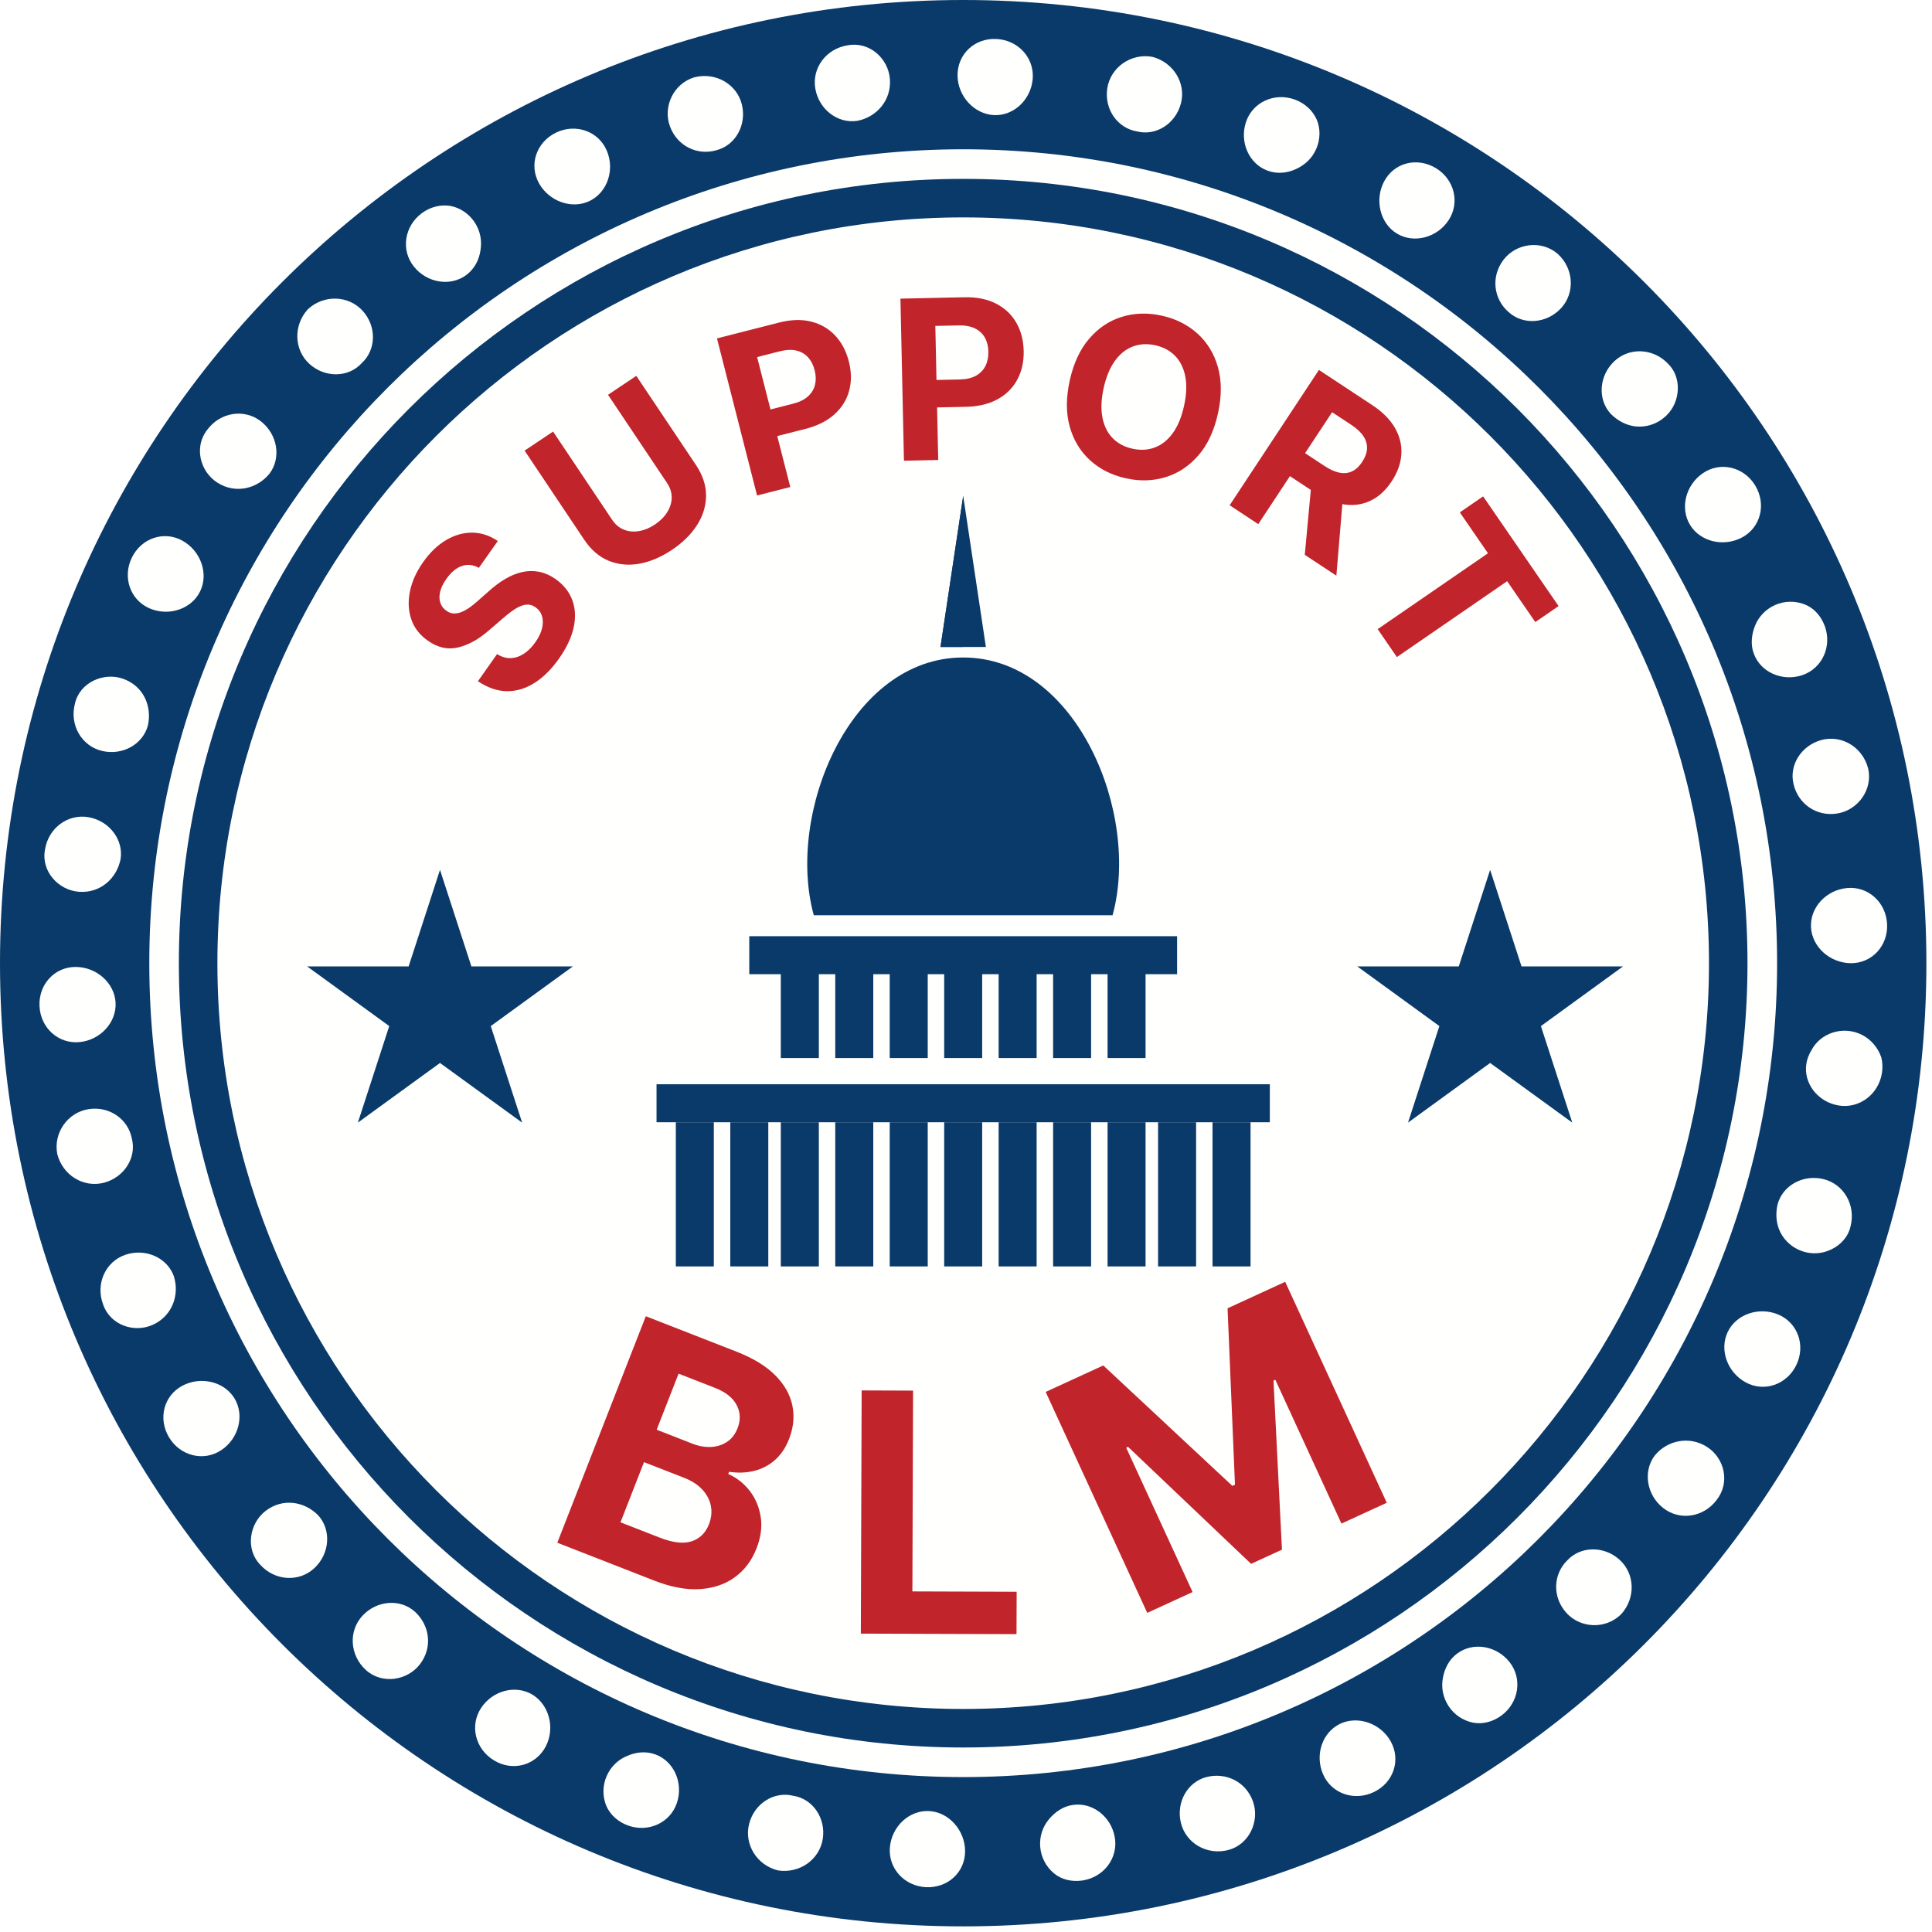
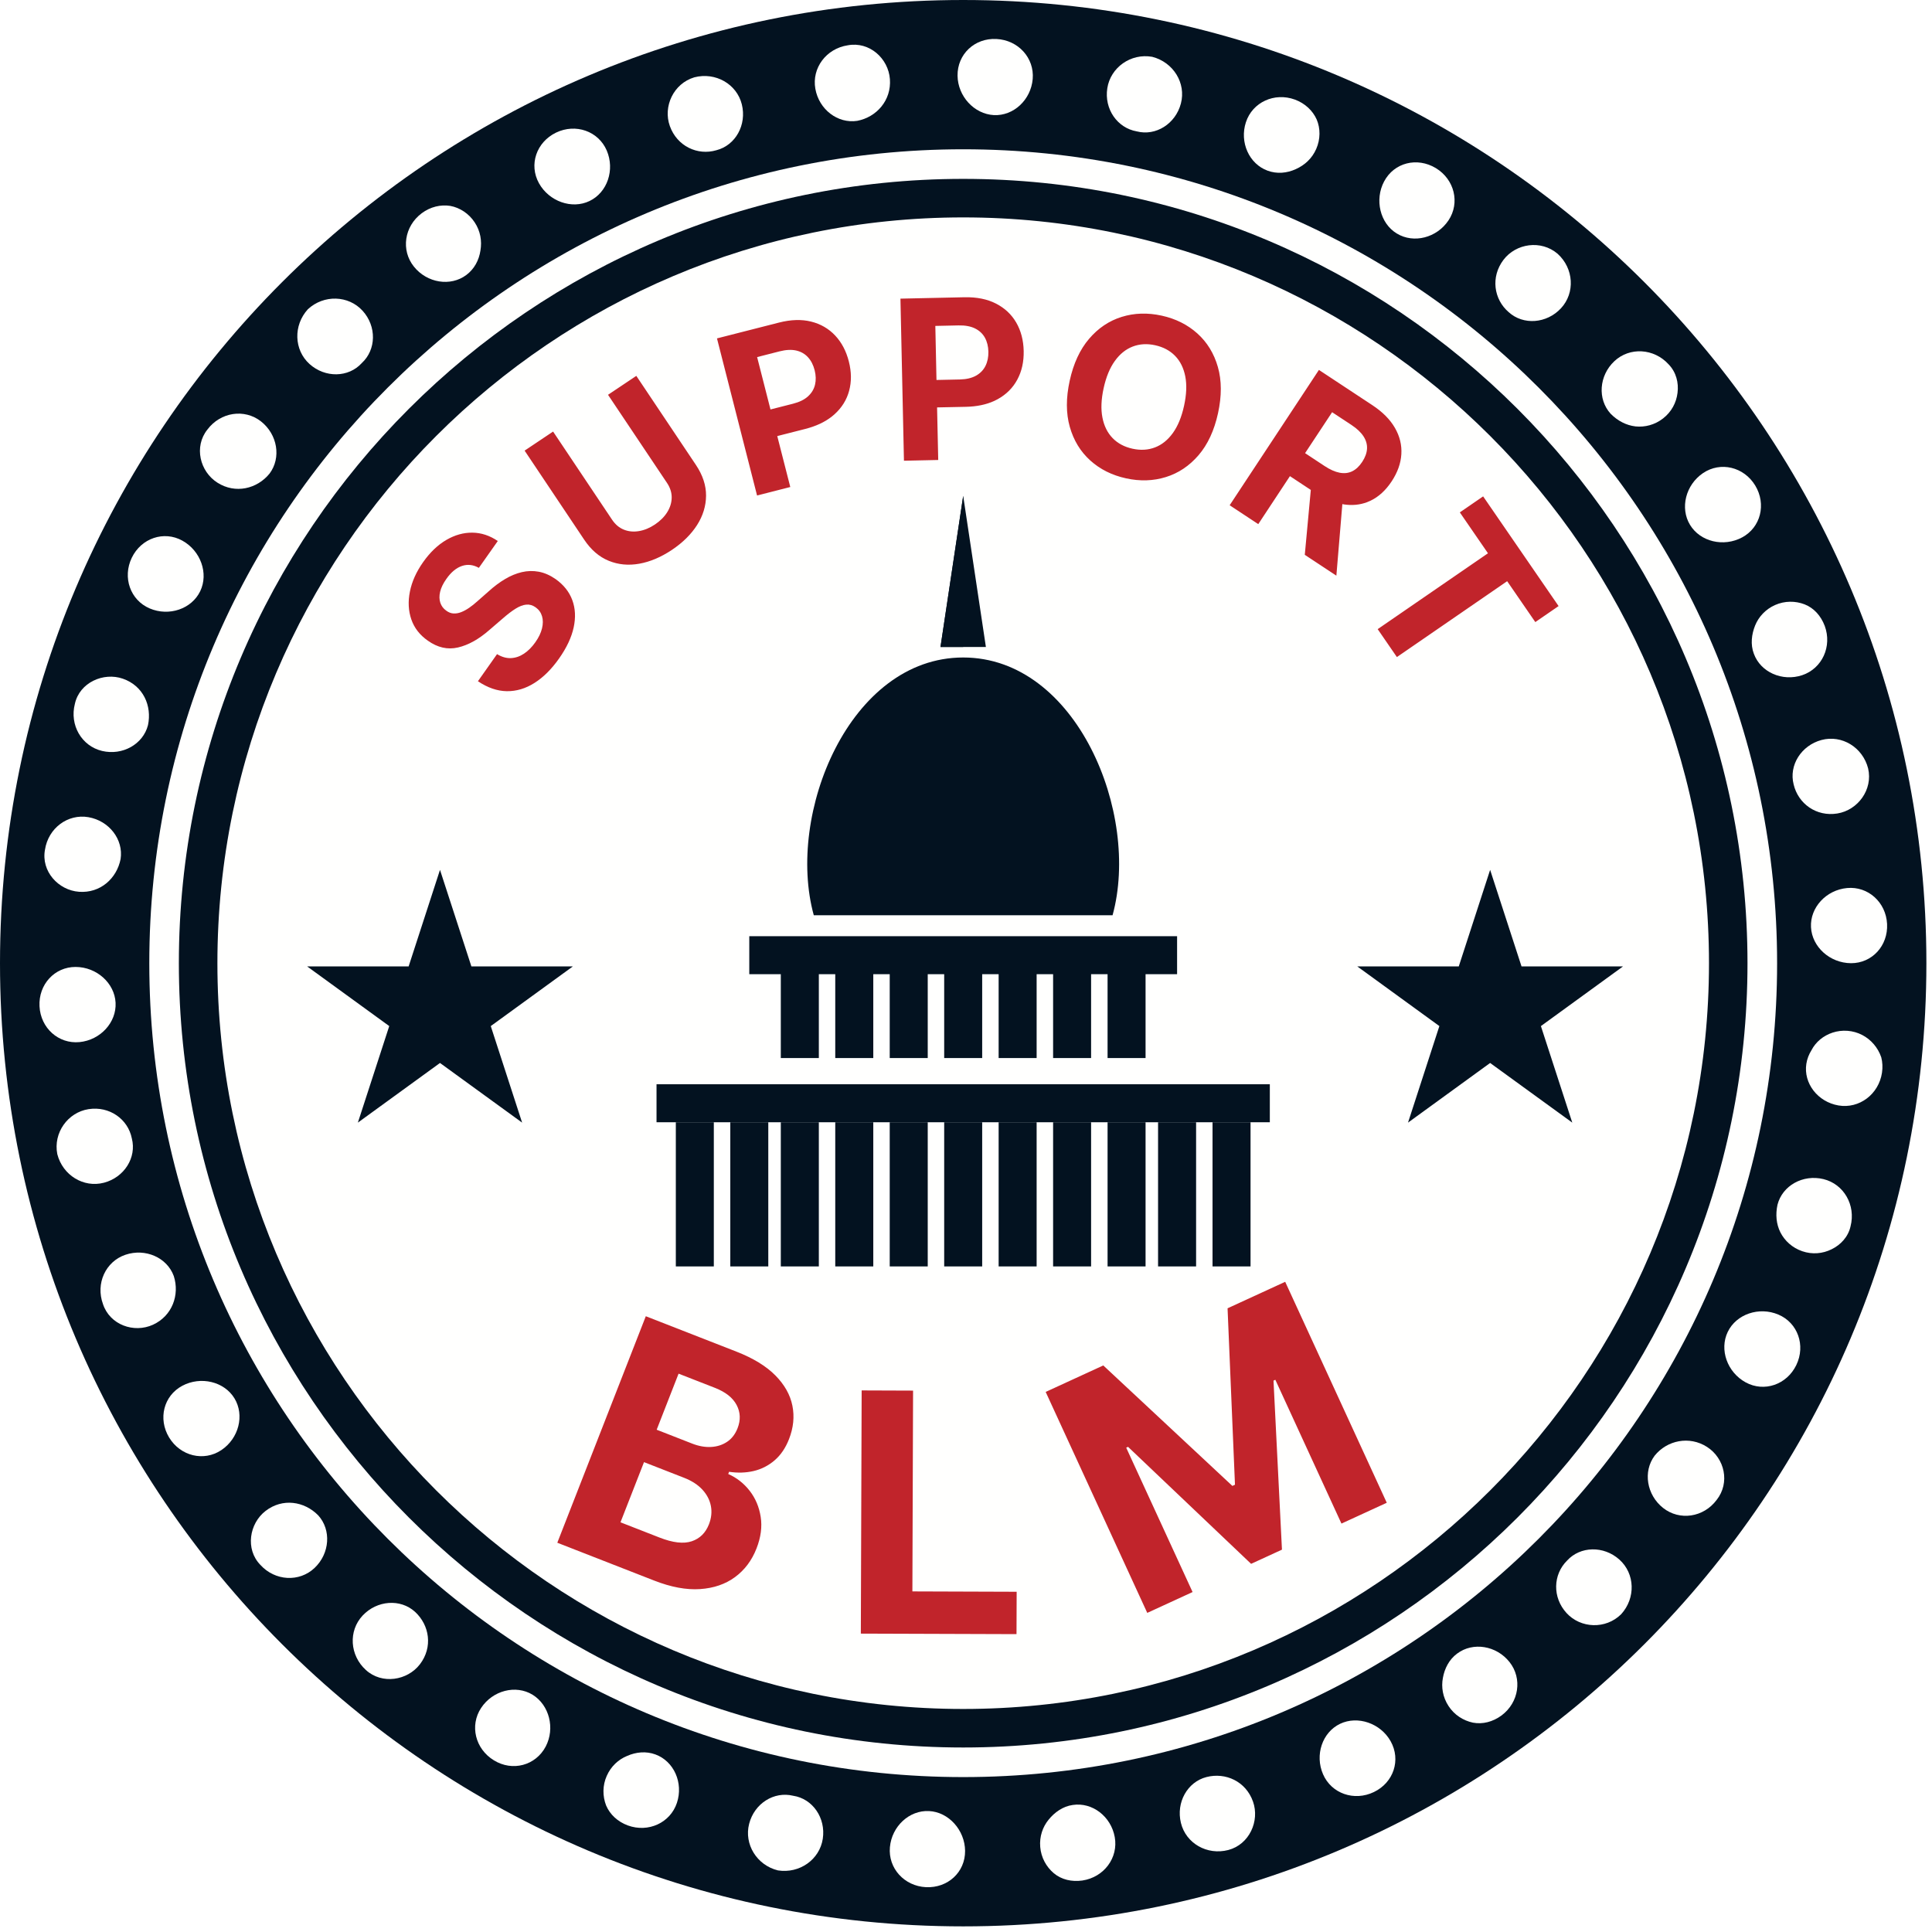
<svg xmlns="http://www.w3.org/2000/svg" width="104px" height="104px" viewBox="0 0 104 104" version="1.1">
  <g id="Page-1" stroke="none" stroke-width="1" fill="none" fill-rule="evenodd">
    <g id="pin3" transform="translate(0, 0)">
-       <path d="M103.698,51.849 C103.698,80.484 80.484,103.697 51.849,103.697 C23.213,103.697 4.97379915e-14,80.484 4.97379915e-14,51.849 C4.97379915e-14,23.213 23.213,0 51.849,0 C80.484,0 103.698,23.213 103.698,51.849" id="Fill-1" fill="#0A3A69" />
+       <path d="M103.698,51.849 C103.698,80.484 80.484,103.697 51.849,103.697 C23.213,103.697 4.97379915e-14,80.484 4.97379915e-14,51.849 C4.97379915e-14,23.213 23.213,0 51.849,0 C80.484,0 103.698,23.213 103.698,51.849" id="Fill-1" fill="#031220" />
      <path d="M95.662,51.849 C95.662,76.045 76.045,95.661 51.849,95.661 C27.652,95.661 8.037,76.045 8.037,51.849 C8.037,27.651 27.652,8.036 51.849,8.036 C76.045,8.036 95.662,27.651 95.662,51.849" id="Fill-2" fill="#FFFFFE" />
-       <polygon id="Fill-3" fill="#0A3A69" points="40.334 52.441 63.363 52.441 63.363 50.396 40.334 50.396" />
-       <polygon id="Fill-4" fill="#0A3A69" points="35.341 60.411 68.355 60.411 68.355 58.366 35.341 58.366" />
-       <polygon id="Fill-5" fill="#0A3A69" points="42.031 56.955 44.078 56.955 44.078 51.806 42.031 51.806" />
-       <polygon id="Fill-6" fill="#0A3A69" points="44.962 56.955 47.009 56.955 47.009 51.806 44.962 51.806" />
-       <polygon id="Fill-7" fill="#0A3A69" points="47.894 56.955 49.94 56.955 49.94 51.806 47.894 51.806" />
-       <polygon id="Fill-8" fill="#0A3A69" points="50.826 56.955 52.871 56.955 52.871 51.806 50.826 51.806" />
-       <polygon id="Fill-9" fill="#0A3A69" points="53.757 56.955 55.802 56.955 55.802 51.806 53.757 51.806" />
-       <polygon id="Fill-10" fill="#0A3A69" points="56.689 56.955 58.734 56.955 58.734 51.806 56.689 51.806" />
-       <polygon id="Fill-11" fill="#0A3A69" points="59.621 56.955 61.666 56.955 61.666 51.806 59.621 51.806" />
-       <polygon id="Fill-12" fill="#0A3A69" points="42.031 68.172 44.078 68.172 44.078 60.411 42.031 60.411" />
-       <polygon id="Fill-13" fill="#0A3A69" points="44.962 68.172 47.009 68.172 47.009 60.411 44.962 60.411" />
-       <polygon id="Fill-14" fill="#0A3A69" points="47.894 68.172 49.94 68.172 49.94 60.411 47.894 60.411" />
-       <polygon id="Fill-15" fill="#0A3A69" points="50.826 68.172 52.871 68.172 52.871 60.411 50.826 60.411" />
-       <polygon id="Fill-16" fill="#0A3A69" points="53.757 68.172 55.802 68.172 55.802 60.411 53.757 60.411" />
-       <polygon id="Fill-17" fill="#0A3A69" points="56.689 68.172 58.734 68.172 58.734 60.411 56.689 60.411" />
-       <polygon id="Fill-18" fill="#0A3A69" points="59.621 68.172 61.666 68.172 61.666 60.411 59.621 60.411" />
-       <polygon id="Fill-19" fill="#0A3A69" points="62.339 68.172 64.386 68.172 64.386 60.411 62.339 60.411" />
-       <polygon id="Fill-20" fill="#0A3A69" points="65.271 68.172 67.317 68.172 67.317 60.411 65.271 60.411" />
-       <polygon id="Fill-21" fill="#0A3A69" points="36.38 68.172 38.425 68.172 38.425 60.411 36.38 60.411" />
-       <polygon id="Fill-22" fill="#0A3A69" points="39.312 68.172 41.357 68.172 41.357 60.411 39.312 60.411" />
-       <path d="M51.849,35.393 C45.734,35.393 42.302,43.81 43.806,49.267 L59.89,49.267 C61.394,43.81 57.962,35.393 51.849,35.393" id="Fill-23" fill="#0A3A69" />
-       <polyline id="Fill-24" fill="#0A3A69" points="51.849 26.692 50.627 34.828 53.071 34.828 51.849 26.692" />
-       <polyline id="Fill-25" fill="#0A3A69" points="51.849 34.828 51.849 26.692 50.627 34.828 51.849 34.828" />
+       <polygon id="Fill-3" fill="#031220" points="40.334 52.441 63.363 52.441 63.363 50.396 40.334 50.396" />
+       <polygon id="Fill-4" fill="#031220" points="35.341 60.411 68.355 60.411 68.355 58.366 35.341 58.366" />
+       <polygon id="Fill-5" fill="#031220" points="42.031 56.955 44.078 56.955 44.078 51.806 42.031 51.806" />
+       <polygon id="Fill-6" fill="#031220" points="44.962 56.955 47.009 56.955 47.009 51.806 44.962 51.806" />
+       <polygon id="Fill-7" fill="#031220" points="47.894 56.955 49.94 56.955 49.94 51.806 47.894 51.806" />
+       <polygon id="Fill-8" fill="#031220" points="50.826 56.955 52.871 56.955 52.871 51.806 50.826 51.806" />
+       <polygon id="Fill-9" fill="#031220" points="53.757 56.955 55.802 56.955 55.802 51.806 53.757 51.806" />
+       <polygon id="Fill-10" fill="#031220" points="56.689 56.955 58.734 56.955 58.734 51.806 56.689 51.806" />
+       <polygon id="Fill-11" fill="#031220" points="59.621 56.955 61.666 56.955 61.666 51.806 59.621 51.806" />
+       <polygon id="Fill-12" fill="#031220" points="42.031 68.172 44.078 68.172 44.078 60.411 42.031 60.411" />
+       <polygon id="Fill-13" fill="#031220" points="44.962 68.172 47.009 68.172 47.009 60.411 44.962 60.411" />
+       <polygon id="Fill-14" fill="#031220" points="47.894 68.172 49.94 68.172 49.94 60.411 47.894 60.411" />
+       <polygon id="Fill-15" fill="#031220" points="50.826 68.172 52.871 68.172 52.871 60.411 50.826 60.411" />
+       <polygon id="Fill-16" fill="#031220" points="53.757 68.172 55.802 68.172 55.802 60.411 53.757 60.411" />
+       <polygon id="Fill-17" fill="#031220" points="56.689 68.172 58.734 68.172 58.734 60.411 56.689 60.411" />
+       <polygon id="Fill-18" fill="#031220" points="59.621 68.172 61.666 68.172 61.666 60.411 59.621 60.411" />
+       <polygon id="Fill-19" fill="#031220" points="62.339 68.172 64.386 68.172 64.386 60.411 62.339 60.411" />
+       <polygon id="Fill-20" fill="#031220" points="65.271 68.172 67.317 68.172 67.317 60.411 65.271 60.411" />
+       <polygon id="Fill-21" fill="#031220" points="36.38 68.172 38.425 68.172 38.425 60.411 36.38 60.411" />
+       <polygon id="Fill-22" fill="#031220" points="39.312 68.172 41.357 68.172 41.357 60.411 39.312 60.411" />
+       <path d="M51.849,35.393 C45.734,35.393 42.302,43.81 43.806,49.267 L59.89,49.267 C61.394,43.81 57.962,35.393 51.849,35.393" id="Fill-23" fill="#031220" />
+       <polyline id="Fill-24" fill="#031220" points="51.849 26.692 50.627 34.828 53.071 34.828 51.849 26.692" />
+       <polyline id="Fill-25" fill="#031220" points="51.849 34.828 51.849 26.692 50.627 34.828 51.849 34.828" />
      <path d="M98.966,59.507 C97.85,59.317 97.074,58.313 97.236,57.265 C97.277,57 97.374,56.755 97.511,56.535 C97.625,56.313 97.785,56.117 97.978,55.955 C98.365,55.634 98.888,55.447 99.453,55.489 C100.017,55.532 100.515,55.799 100.867,56.21 C101.042,56.414 101.179,56.653 101.269,56.915 C101.336,57.176 101.351,57.457 101.308,57.745 C101.132,58.907 100.083,59.696 98.966,59.507" id="Fill-26" fill="#FFFFFE" />
      <path d="M97.014,67.353 C96.478,67.169 96.072,66.792 95.841,66.343 C95.615,65.894 95.57,65.374 95.683,64.851 C95.945,63.821 97.052,63.204 98.154,63.471 C99.253,63.736 99.909,64.876 99.615,66.015 C99.488,66.586 99.08,67.013 98.595,67.249 C98.113,67.489 97.549,67.538 97.014,67.353" id="Fill-27" fill="#FFFFFE" />
      <path d="M93.971,74.414 C92.978,73.871 92.544,72.653 93.005,71.696 C93.466,70.74 94.687,70.323 95.73,70.764 C96.772,71.204 97.207,72.421 96.696,73.481 C96.185,74.539 94.964,74.956 93.971,74.414" id="Fill-28" fill="#FFFFFE" />
      <path d="M89.525,81.173 C88.638,80.471 88.433,79.211 89.07,78.36 C89.736,77.53 90.938,77.278 91.888,77.887 C92.845,78.5 93.138,79.819 92.407,80.742 C91.705,81.685 90.414,81.876 89.525,81.173" id="Fill-29" fill="#FFFFFE" />
      <path d="M84.328,86.831 C83.556,85.988 83.599,84.757 84.353,84.01 C85.066,83.223 86.33,83.198 87.172,83.953 C88.015,84.708 88.058,86.025 87.267,86.894 C86.433,87.72 85.084,87.658 84.328,86.831" id="Fill-30" fill="#FFFFFE" />
      <path d="M77.974,91.835 C77.664,91.36 77.576,90.816 77.671,90.324 C77.759,89.819 78.007,89.329 78.439,89.012 C79.289,88.375 80.55,88.579 81.255,89.465 C81.96,90.351 81.769,91.642 80.828,92.344 C80.357,92.69 79.81,92.829 79.289,92.731 C78.759,92.618 78.283,92.31 77.974,91.835" id="Fill-31" fill="#FFFFFE" />
      <path d="M71.22,95.509 C70.769,94.471 71.177,93.255 72.134,92.794 C73.091,92.337 74.317,92.767 74.857,93.728 C75.425,94.741 75.016,95.958 73.957,96.466 C72.897,96.978 71.671,96.548 71.22,95.509" id="Fill-32" fill="#FFFFFE" />
      <path d="M63.569,98.128 C63.3,97.028 63.916,95.922 64.945,95.659 C65.972,95.395 67.064,95.889 67.449,96.979 C67.82,98.023 67.253,99.29 66.117,99.587 C64.978,99.883 63.837,99.228 63.569,98.128" id="Fill-33" fill="#FFFFFE" />
      <path d="M55.996,99.427 C55.947,98.862 56.128,98.341 56.447,97.954 C56.765,97.56 57.214,97.236 57.744,97.162 C58.793,97.001 59.806,97.775 60.007,98.89 C60.209,100.004 59.429,101.052 58.267,101.228 C57.69,101.31 57.142,101.181 56.73,100.839 C56.316,100.489 56.044,99.99 55.996,99.427" id="Fill-34" fill="#FFFFFE" />
      <path d="M47.904,99.436 C48.005,98.31 48.947,97.436 50.009,97.49 C51.07,97.54 51.939,98.52 51.951,99.63 C51.96,100.783 51.019,101.642 49.845,101.587 C48.672,101.528 47.803,100.564 47.904,99.436" id="Fill-35" fill="#FFFFFE" />
      <path d="M40.326,98.178 C40.607,97.079 41.666,96.414 42.697,96.666 C43.746,96.825 44.46,97.862 44.291,98.981 C44.121,100.101 43.042,100.864 41.88,100.685 C40.738,100.408 40.044,99.271 40.326,98.178" id="Fill-36" fill="#FFFFFE" />
      <path d="M32.66,95.598 C32.888,95.079 33.296,94.708 33.76,94.521 C34.236,94.311 34.779,94.256 35.281,94.442 C36.278,94.806 36.796,95.974 36.439,97.048 C36.083,98.122 34.898,98.668 33.793,98.263 C33.246,98.06 32.833,97.672 32.627,97.189 C32.432,96.684 32.431,96.115 32.66,95.598" id="Fill-37" fill="#FFFFFE" />
      <path d="M25.898,91.94 C26.521,90.996 27.763,90.675 28.669,91.228 C29.572,91.786 29.888,93.036 29.376,94.016 C28.835,95.041 27.587,95.375 26.587,94.759 C25.582,94.148 25.274,92.886 25.898,91.94" id="Fill-38" fill="#FFFFFE" />
      <path d="M19.519,86.967 C20.293,86.141 21.557,86.049 22.341,86.765 C23.124,87.485 23.308,88.668 22.605,89.587 C21.933,90.466 20.562,90.688 19.695,89.896 C18.824,89.106 18.746,87.794 19.519,86.967" id="Fill-39" fill="#FFFFFE" />
      <path d="M14.293,81.336 C15.208,80.627 16.38,80.811 17.128,81.57 C17.844,82.356 17.755,83.624 16.934,84.402 C16.113,85.181 14.804,85.108 14.015,84.237 C13.195,83.394 13.418,82.013 14.293,81.336" id="Fill-40" fill="#FFFFFE" />
      <path d="M9.814,74.596 C10.808,74.067 12.072,74.368 12.622,75.275 C13.173,76.184 12.855,77.431 11.914,78.06 C10.974,78.689 9.714,78.386 9.104,77.381 C8.496,76.376 8.809,75.131 9.814,74.596" id="Fill-41" fill="#FFFFFE" />
      <path d="M6.753,67.544 C7.826,67.181 8.992,67.692 9.355,68.69 C9.681,69.702 9.271,70.838 8.232,71.312 C7.21,71.777 5.914,71.32 5.544,70.201 C5.138,69.098 5.681,67.907 6.753,67.544" id="Fill-42" fill="#FFFFFE" />
      <path d="M4.761,59.707 C5.89,59.528 6.894,60.243 7.097,61.284 C7.363,62.311 6.689,63.379 5.595,63.666 C4.5,63.954 3.375,63.265 3.084,62.126 C2.859,60.974 3.654,59.882 4.761,59.707" id="Fill-43" fill="#FFFFFE" />
      <path d="M4.072,52.051 C5.203,52.055 6.168,52.918 6.222,53.979 C6.275,55.04 5.403,55.989 4.277,56.097 C3.15,56.204 2.185,55.341 2.127,54.168 C2.067,52.995 2.939,52.047 4.072,52.051" id="Fill-44" fill="#FFFFFE" />
      <path d="M4.761,43.989 C5.877,44.184 6.653,45.191 6.492,46.241 C6.288,47.286 5.403,48.089 4.255,48.005 C3.144,47.925 2.205,46.901 2.421,45.743 C2.597,44.581 3.646,43.796 4.761,43.989" id="Fill-45" fill="#FFFFFE" />
      <path d="M6.613,36.534 C7.71,36.914 8.187,37.993 7.966,39.035 C7.703,40.064 6.595,40.685 5.494,40.423 C4.392,40.161 3.736,39.025 4.031,37.888 C4.283,36.736 5.574,36.172 6.613,36.534" id="Fill-46" fill="#FFFFFE" />
      <path d="M9.814,29.102 C10.804,29.648 11.238,30.869 10.777,31.825 C10.316,32.782 9.097,33.196 8.056,32.751 C7.015,32.306 6.583,31.086 7.093,30.026 C7.603,28.968 8.824,28.554 9.814,29.102" id="Fill-47" fill="#FFFFFE" />
      <path d="M14.05,22.685 C14.941,23.385 15.148,24.642 14.511,25.492 C13.841,26.319 12.671,26.598 11.705,25.983 C10.759,25.384 10.429,24.044 11.164,23.124 C11.867,22.183 13.16,21.986 14.05,22.685" id="Fill-48" fill="#FFFFFE" />
      <path d="M19.519,16.729 C20.281,17.569 20.256,18.824 19.475,19.544 C18.762,20.331 17.502,20.352 16.662,19.595 C15.822,18.836 15.781,17.515 16.573,16.646 C17.433,15.849 18.759,15.893 19.519,16.729" id="Fill-49" fill="#FFFFFE" />
      <path d="M25.55,11.967 C25.865,12.442 25.949,12.975 25.863,13.482 C25.787,14.003 25.532,14.481 25.103,14.802 C24.253,15.439 22.988,15.236 22.281,14.352 C21.572,13.471 21.76,12.183 22.701,11.479 C23.169,11.13 23.724,11.002 24.236,11.083 C24.755,11.177 25.242,11.498 25.55,11.967" id="Fill-50" fill="#FFFFFE" />
      <path d="M32.66,8.1 C33.107,9.14 32.695,10.358 31.738,10.819 C30.783,11.281 29.556,10.842 29.013,9.864 C28.458,8.862 28.875,7.652 29.931,7.139 C30.99,6.629 32.212,7.06 32.66,8.1" id="Fill-51" fill="#FFFFFE" />
      <path d="M39.933,5.619 C40.206,6.719 39.594,7.823 38.566,8.086 C37.549,8.389 36.446,7.868 36.058,6.787 C35.681,5.737 36.252,4.498 37.377,4.162 C38.514,3.868 39.66,4.521 39.933,5.619" id="Fill-52" fill="#FFFFFE" />
      <path d="M47.904,4.261 C47.989,5.397 47.191,6.304 46.146,6.505 C45.096,6.667 44.085,5.892 43.89,4.777 C43.693,3.662 44.476,2.613 45.638,2.438 C46.796,2.222 47.822,3.141 47.904,4.261" id="Fill-53" fill="#FFFFFE" />
      <path d="M55.591,4.251 C55.495,5.378 54.556,6.251 53.496,6.196 C52.435,6.136 51.561,5.18 51.545,4.076 C51.53,2.915 52.468,2.036 53.641,2.099 C54.814,2.158 55.687,3.122 55.591,4.251" id="Fill-54" fill="#FFFFFE" />
      <path d="M63.569,5.568 C63.283,6.665 62.218,7.338 61.191,7.072 C60.146,6.889 59.432,5.871 59.607,4.747 C59.781,3.634 60.868,2.853 62.023,3.058 C63.162,3.349 63.855,4.474 63.569,5.568" id="Fill-55" fill="#FFFFFE" />
      <path d="M70.855,8.012 C70.627,8.537 70.228,8.891 69.754,9.104 C69.277,9.324 68.738,9.372 68.236,9.188 C67.238,8.825 66.716,7.654 67.068,6.579 C67.42,5.503 68.601,4.957 69.706,5.361 C70.253,5.563 70.666,5.958 70.877,6.431 C71.084,6.91 71.08,7.499 70.855,8.012" id="Fill-56" fill="#FFFFFE" />
      <path d="M77.974,11.861 C77.345,12.804 76.101,13.123 75.193,12.571 C74.283,12.024 73.988,10.747 74.505,9.771 C75.046,8.747 76.284,8.444 77.291,9.049 C78.296,9.658 78.601,10.919 77.974,11.861" id="Fill-57" fill="#FFFFFE" />
      <path d="M84.029,16.593 C83.259,17.423 81.997,17.517 81.212,16.802 C80.406,16.111 80.237,14.905 80.931,13.989 C81.603,13.1 82.955,12.898 83.847,13.661 C84.718,14.449 84.798,15.763 84.029,16.593" id="Fill-58" fill="#FFFFFE" />
      <path d="M89.525,22.523 C89.08,22.872 88.541,23.007 88.039,22.954 C87.541,22.896 87.075,22.653 86.7,22.271 C85.984,21.485 86.075,20.22 86.9,19.444 C87.724,18.669 89.036,18.746 89.824,19.615 C90.23,20.036 90.371,20.606 90.302,21.144 C90.24,21.677 89.972,22.177 89.525,22.523" id="Fill-59" fill="#FFFFFE" />
      <path d="M93.781,28.927 C92.785,29.463 91.527,29.163 90.976,28.256 C90.423,27.349 90.74,26.098 91.677,25.465 C92.617,24.831 93.874,25.13 94.484,26.135 C95.093,27.141 94.778,28.391 93.781,28.927" id="Fill-60" fill="#FFFFFE" />
      <path d="M97.014,36.345 C95.941,36.703 94.773,36.187 94.41,35.19 C94.22,34.69 94.289,34.14 94.478,33.672 C94.665,33.207 95.036,32.798 95.553,32.568 C96.072,32.34 96.639,32.338 97.144,32.533 C97.644,32.729 98.019,33.148 98.226,33.693 C98.632,34.798 98.087,35.984 97.014,36.345" id="Fill-61" fill="#FFFFFE" />
      <path d="M98.905,43.79 C97.769,43.975 96.794,43.258 96.552,42.225 C96.287,41.197 96.959,40.127 98.052,39.834 C99.146,39.541 100.271,40.227 100.562,41.366 C100.828,42.511 100.003,43.612 98.905,43.79" id="Fill-62" fill="#FFFFFE" />
      <path d="M99.636,51.849 C98.503,51.84 97.541,50.973 97.486,49.911 C97.432,48.85 98.304,47.906 99.431,47.803 C100.558,47.699 101.523,48.566 101.582,49.739 C101.64,50.913 100.768,51.856 99.636,51.849" id="Fill-63" fill="#FFFFFE" />
-       <path d="M51.849,11.703 C29.712,11.703 11.703,29.712 11.703,51.849 C11.703,73.985 29.712,91.994 51.849,91.994 C73.986,91.994 91.995,73.985 91.995,51.849 C91.995,29.712 73.986,11.703 51.849,11.703 Z M51.849,94.068 C28.568,94.068 9.628,75.129 9.628,51.849 C9.628,28.568 28.568,9.629 51.849,9.629 C75.128,9.629 94.068,28.568 94.068,51.849 C94.068,75.129 75.128,94.068 51.849,94.068 L51.849,94.068 Z" id="Fill-64" fill="#0A3A69" />
-       <polyline id="Fill-85" fill="#0A3A69" points="23.685 46.825 25.375 52.022 30.838 52.022 26.418 55.234 28.106 60.431 23.685 57.22 19.264 60.431 20.953 55.234 16.533 52.022 21.997 52.022 23.685 46.825" />
-       <polyline id="Fill-86" fill="#0A3A69" points="80.214 46.825 81.904 52.022 87.368 52.022 82.947 55.234 84.636 60.431 80.214 57.22 75.794 60.431 77.482 55.234 73.062 52.022 78.526 52.022 80.214 46.825" />
+       <path d="M51.849,11.703 C29.712,11.703 11.703,29.712 11.703,51.849 C11.703,73.985 29.712,91.994 51.849,91.994 C73.986,91.994 91.995,73.985 91.995,51.849 C91.995,29.712 73.986,11.703 51.849,11.703 Z M51.849,94.068 C28.568,94.068 9.628,75.129 9.628,51.849 C9.628,28.568 28.568,9.629 51.849,9.629 C75.128,9.629 94.068,28.568 94.068,51.849 C94.068,75.129 75.128,94.068 51.849,94.068 L51.849,94.068 Z" id="Fill-64" fill="#031220" />
+       <polyline id="Fill-85" fill="#031220" points="23.685 46.825 25.375 52.022 30.838 52.022 26.418 55.234 28.106 60.431 23.685 57.22 19.264 60.431 20.953 55.234 16.533 52.022 21.997 52.022 23.685 46.825" />
+       <polyline id="Fill-86" fill="#031220" points="80.214 46.825 81.904 52.022 87.368 52.022 82.947 55.234 84.636 60.431 80.214 57.22 75.794 60.431 77.482 55.234 73.062 52.022 78.526 52.022 80.214 46.825" />
      <path d="M30.094,35.448 C30.503,34.868 30.765,34.31 30.881,33.774 C30.996,33.239 30.972,32.748 30.807,32.304 C30.643,31.859 30.343,31.482 29.908,31.172 C29.609,30.965 29.308,30.833 29.003,30.776 C28.699,30.72 28.395,30.727 28.091,30.798 C27.788,30.869 27.486,30.993 27.187,31.171 C26.887,31.349 26.593,31.57 26.304,31.832 L26.304,31.832 L25.699,32.364 C25.554,32.495 25.409,32.612 25.262,32.713 C25.116,32.815 24.971,32.894 24.829,32.95 C24.687,33.006 24.547,33.031 24.41,33.023 C24.273,33.015 24.143,32.963 24.018,32.869 C23.865,32.761 23.76,32.619 23.702,32.445 C23.644,32.27 23.641,32.074 23.692,31.856 C23.743,31.639 23.855,31.407 24.029,31.161 C24.284,30.798 24.564,30.567 24.869,30.465 C25.173,30.363 25.476,30.398 25.777,30.568 L25.777,30.568 L26.796,29.123 C26.366,28.83 25.912,28.68 25.434,28.673 C24.956,28.666 24.486,28.797 24.026,29.065 C23.566,29.333 23.149,29.732 22.776,30.261 C22.409,30.781 22.172,31.309 22.065,31.846 C21.958,32.382 21.983,32.88 22.141,33.341 C22.3,33.802 22.595,34.184 23.029,34.486 C23.554,34.86 24.095,34.983 24.652,34.854 C25.209,34.725 25.772,34.412 26.342,33.913 L26.342,33.913 L27.085,33.274 C27.331,33.059 27.556,32.888 27.76,32.762 C27.963,32.636 28.153,32.564 28.328,32.547 C28.503,32.53 28.671,32.578 28.831,32.691 C29.003,32.812 29.118,32.972 29.177,33.17 C29.236,33.367 29.235,33.587 29.176,33.829 C29.117,34.07 28.998,34.319 28.817,34.574 C28.634,34.834 28.43,35.039 28.205,35.188 C27.98,35.337 27.745,35.416 27.5,35.426 C27.255,35.436 27.007,35.364 26.756,35.212 L26.756,35.212 L25.727,36.671 C26.249,37.021 26.767,37.2 27.282,37.207 C27.797,37.213 28.292,37.066 28.769,36.764 C29.246,36.463 29.688,36.024 30.094,35.448 Z M36.169,29.601 C36.752,29.21 37.203,28.765 37.523,28.264 C37.842,27.763 38.003,27.235 38.007,26.681 C38.01,26.127 37.829,25.576 37.462,25.028 L37.462,25.028 L34.253,20.233 L32.73,21.252 L35.904,25.994 C36.077,26.254 36.162,26.519 36.157,26.791 C36.153,27.062 36.072,27.323 35.916,27.572 C35.76,27.822 35.54,28.042 35.254,28.234 C34.973,28.422 34.687,28.54 34.397,28.589 C34.107,28.638 33.836,28.613 33.584,28.512 C33.333,28.412 33.12,28.233 32.946,27.973 L32.946,27.973 L29.773,23.231 L28.24,24.257 L31.448,29.052 C31.815,29.6 32.255,29.978 32.767,30.187 C33.28,30.397 33.828,30.449 34.413,30.345 C34.998,30.24 35.583,29.992 36.169,29.601 Z M42.541,26.216 L41.84,23.474 L43.344,23.091 C43.913,22.946 44.384,22.728 44.76,22.437 L44.914,22.308 C45.312,21.951 45.577,21.528 45.709,21.036 C45.842,20.545 45.837,20.019 45.693,19.457 C45.55,18.896 45.304,18.43 44.956,18.06 C44.608,17.69 44.177,17.44 43.664,17.312 C43.15,17.184 42.573,17.201 41.931,17.365 L41.931,17.365 L38.595,18.216 L40.753,26.673 L42.541,26.216 Z M40.756,19.222 L41.962,18.914 C42.308,18.826 42.61,18.811 42.865,18.87 C43.121,18.93 43.331,19.051 43.496,19.233 C43.662,19.415 43.78,19.646 43.852,19.927 C43.923,20.205 43.93,20.465 43.873,20.707 C43.816,20.949 43.69,21.158 43.496,21.335 C43.303,21.512 43.034,21.644 42.69,21.732 L42.69,21.732 L41.475,22.041 L40.756,19.222 Z M50.505,24.761 L50.443,21.931 L51.995,21.899 C52.581,21.886 53.09,21.78 53.521,21.582 L53.701,21.491 C54.169,21.233 54.523,20.881 54.763,20.432 C55.004,19.984 55.117,19.47 55.105,18.89 C55.092,18.311 54.958,17.801 54.703,17.362 C54.448,16.923 54.084,16.583 53.613,16.342 C53.142,16.1 52.575,15.987 51.914,16.001 L51.914,16.001 L48.471,16.076 L48.66,24.801 L50.505,24.761 Z M50.349,17.544 L51.593,17.517 C51.951,17.509 52.247,17.563 52.483,17.679 C52.718,17.795 52.896,17.96 53.016,18.175 C53.135,18.389 53.198,18.642 53.205,18.931 C53.211,19.218 53.159,19.473 53.049,19.696 C52.938,19.918 52.769,20.094 52.54,20.222 C52.311,20.351 52.019,20.419 51.664,20.427 L51.664,20.427 L50.411,20.454 L50.349,17.544 Z M60.614,25.749 C61.366,25.914 62.081,25.891 62.76,25.68 C63.438,25.47 64.025,25.077 64.519,24.502 C65.013,23.927 65.362,23.175 65.566,22.245 C65.769,21.315 65.767,20.486 65.559,19.757 C65.351,19.028 64.983,18.426 64.455,17.951 C63.926,17.476 63.286,17.156 62.534,16.991 C61.776,16.825 61.059,16.847 60.382,17.058 C59.704,17.268 59.119,17.661 58.627,18.237 C58.134,18.812 57.786,19.565 57.582,20.494 C57.379,21.421 57.38,22.249 57.587,22.978 C57.794,23.707 58.16,24.309 58.687,24.785 C59.214,25.261 59.856,25.583 60.614,25.749 Z M60.963,24.154 C60.527,24.059 60.171,23.869 59.893,23.584 C59.615,23.299 59.432,22.93 59.344,22.477 C59.255,22.025 59.277,21.497 59.409,20.895 C59.541,20.293 59.742,19.805 60.012,19.431 C60.281,19.056 60.602,18.798 60.974,18.655 C61.345,18.513 61.749,18.489 62.184,18.585 C62.62,18.681 62.977,18.871 63.255,19.156 C63.532,19.44 63.715,19.809 63.804,20.262 C63.892,20.715 63.87,21.242 63.738,21.844 C63.606,22.447 63.405,22.935 63.136,23.309 C62.866,23.683 62.545,23.942 62.174,24.084 C61.802,24.226 61.399,24.25 60.963,24.154 Z M67.733,28.214 L69.437,25.631 L70.561,26.373 L70.237,29.866 L71.937,30.988 L72.259,27.136 L72.346,27.153 C72.789,27.218 73.203,27.178 73.588,27.033 L73.778,26.952 C74.216,26.742 74.594,26.395 74.914,25.911 C75.231,25.43 75.405,24.943 75.435,24.451 C75.466,23.959 75.35,23.486 75.089,23.033 C74.828,22.58 74.423,22.172 73.872,21.809 L73.872,21.809 L70.998,19.913 L66.193,27.198 L67.733,28.214 Z M71.708,22.189 L72.747,22.874 C73.043,23.069 73.26,23.275 73.399,23.49 C73.538,23.706 73.6,23.929 73.587,24.158 C73.573,24.387 73.487,24.623 73.327,24.865 C73.169,25.104 72.989,25.273 72.786,25.371 C72.584,25.469 72.359,25.494 72.111,25.446 C71.864,25.399 71.593,25.278 71.299,25.084 L71.299,25.084 L70.253,24.393 L71.708,22.189 Z M75.195,35.37 L81.131,31.286 L82.646,33.487 L83.899,32.625 L79.837,26.72 L78.583,27.582 L80.098,29.783 L74.161,33.867 L75.195,35.37 Z" id="SUPPORT" fill="#C1242B" fill-rule="nonzero" />
      <path d="M35.21,85.081 C36.122,85.438 36.948,85.591 37.686,85.541 C38.424,85.491 39.051,85.275 39.568,84.894 C40.086,84.513 40.471,83.999 40.724,83.352 C40.958,82.752 41.033,82.186 40.948,81.652 C40.864,81.118 40.666,80.65 40.354,80.249 C40.042,79.848 39.657,79.547 39.201,79.346 L39.201,79.346 L39.247,79.227 C39.709,79.297 40.15,79.283 40.571,79.185 C40.991,79.086 41.367,78.894 41.698,78.609 C42.029,78.325 42.287,77.944 42.473,77.468 C42.712,76.857 42.773,76.257 42.655,75.669 C42.537,75.08 42.23,74.536 41.735,74.036 C41.239,73.536 40.543,73.111 39.646,72.76 L39.646,72.76 L34.764,70.853 L30,83.046 L35.21,85.081 Z M37.26,77.709 L35.349,76.962 L36.528,73.944 L38.487,74.709 C39.058,74.933 39.447,75.24 39.653,75.632 C39.859,76.023 39.876,76.439 39.704,76.88 C39.579,77.201 39.39,77.446 39.14,77.613 C38.889,77.781 38.601,77.873 38.277,77.89 C37.952,77.908 37.613,77.847 37.26,77.709 L37.26,77.709 Z M35.503,82.767 L33.401,81.946 L34.667,78.707 L36.828,79.551 C37.241,79.713 37.568,79.925 37.811,80.189 C38.053,80.453 38.205,80.746 38.267,81.067 C38.329,81.389 38.294,81.718 38.162,82.056 C37.982,82.516 37.674,82.82 37.237,82.967 C36.799,83.114 36.222,83.048 35.503,82.767 L35.503,82.767 Z M54.719,87.966 L54.727,85.685 L49.114,85.666 L49.151,74.857 L46.383,74.847 L46.339,87.938 L54.719,87.966 Z M64.197,85.7 L60.624,77.93 L60.723,77.884 L67.347,84.182 L69.008,83.418 L68.553,74.319 L68.652,74.274 L72.211,82.015 L74.65,80.894 L69.182,69 L66.08,70.426 L66.479,79.923 L66.34,79.987 L59.39,73.502 L56.289,74.928 L61.757,86.822 L64.197,85.7 Z" id="BLM" fill="#C1242B" fill-rule="nonzero" />
    </g>
  </g>
</svg>
